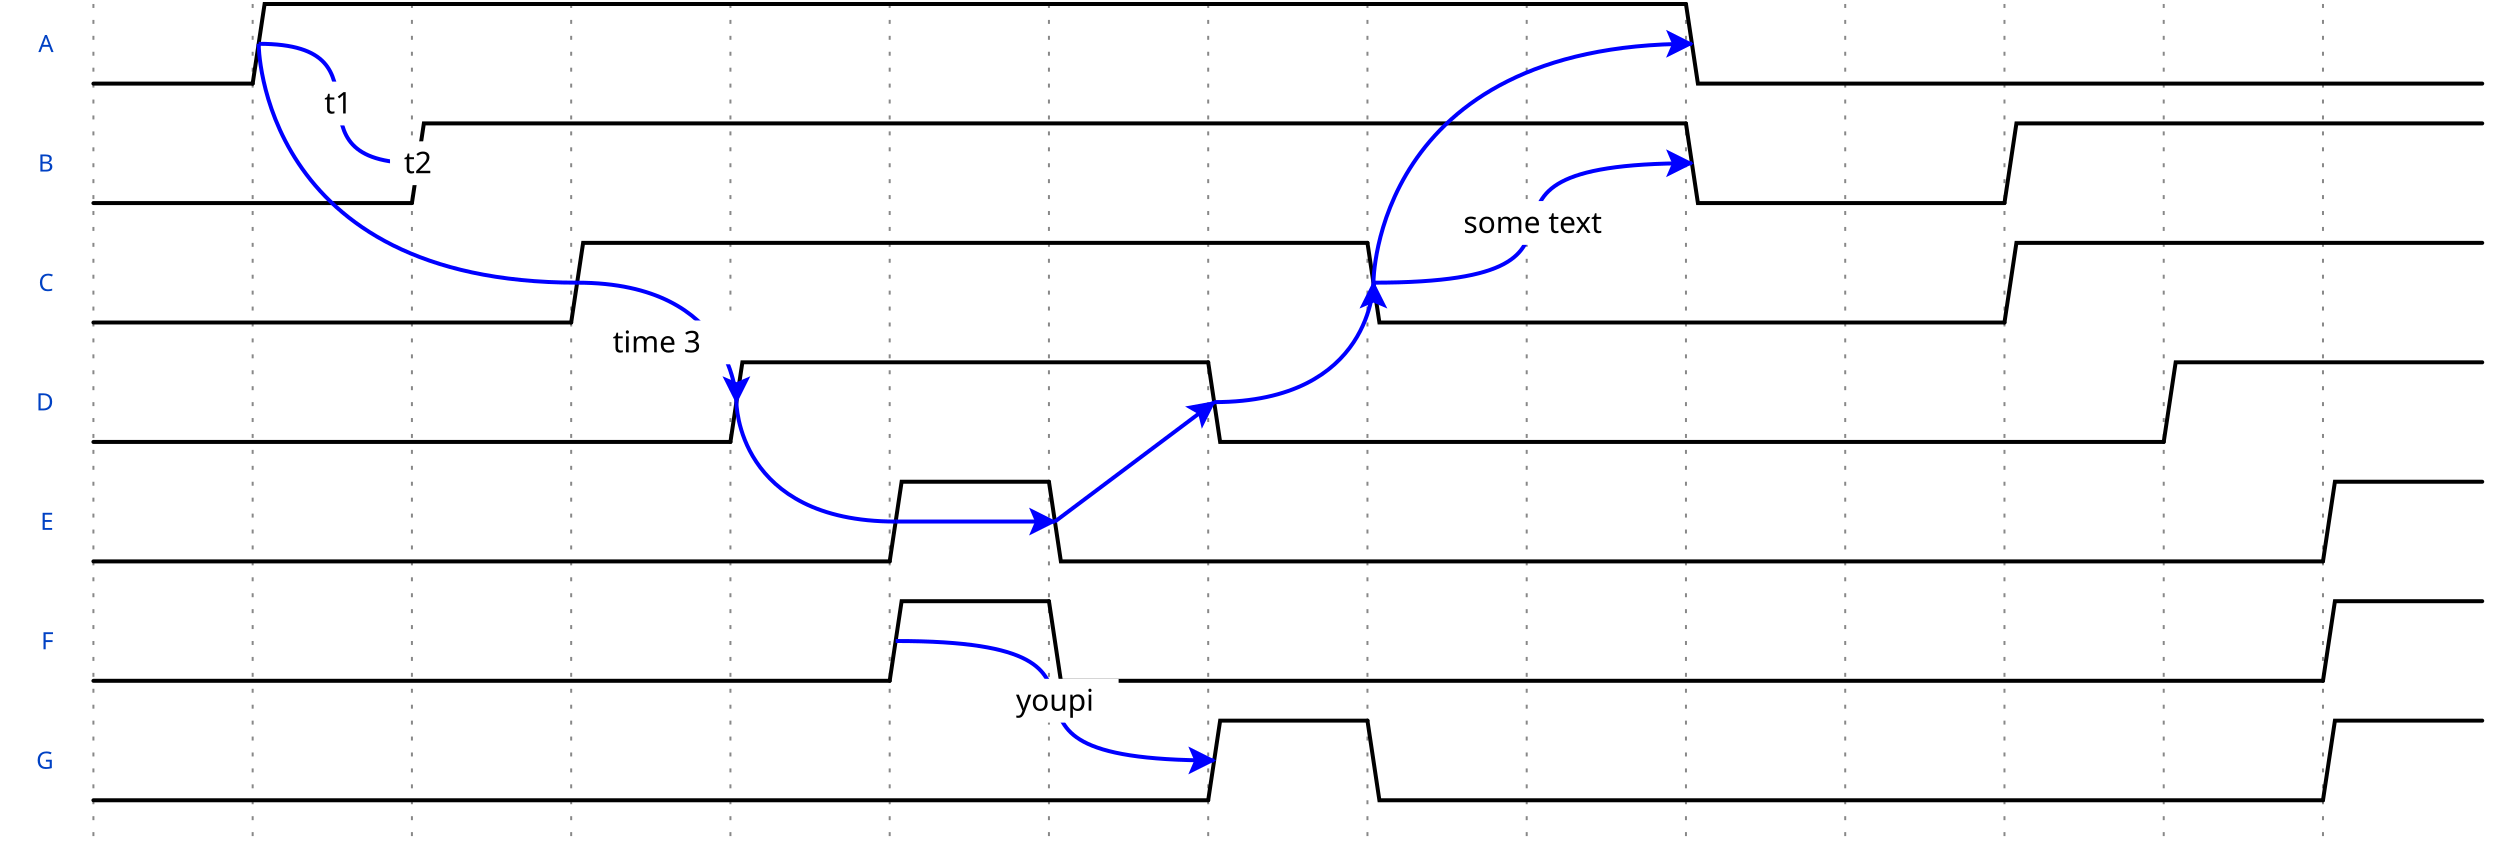
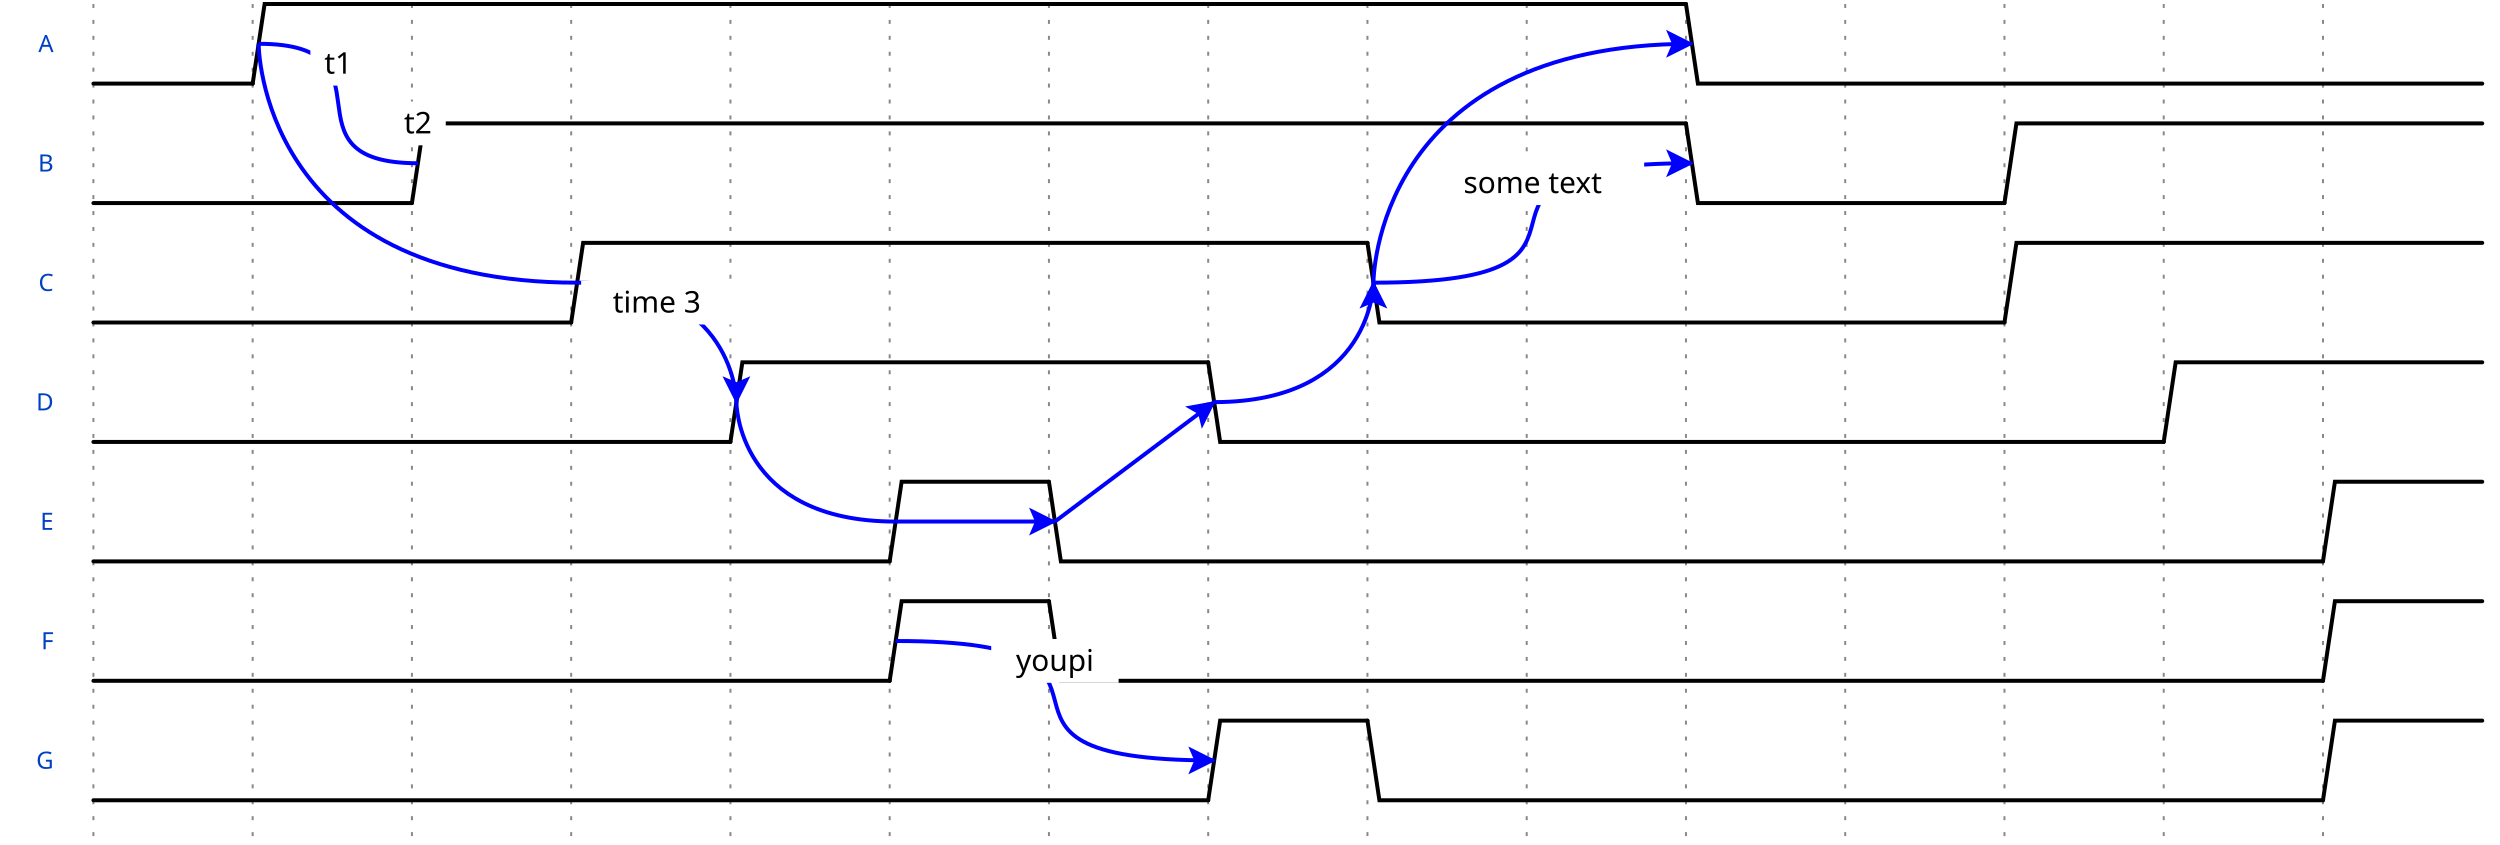
<svg xmlns="http://www.w3.org/2000/svg" width="622" height="210" viewBox="-1 -1 623 212">
  <style>
.title {fill: rgba(0, 65, 196, 255);font-weight: 500;font-size: 0.500em;font-family: Fira Mono;text-align: right;text-anchor: end;dominant-baseline: middle;alignment-baseline: central;}
.text {fill: rgba(0, 0, 0, 255);font-size: 0.900em;font-style: normal;font-variant: normal;font-weight: 500;font-stretch: normal;text-align: center;font-family: Fira Mono;}
.attr {fill: rgba(0, 0, 0, 255);font-size: 9.000px;font-style: normal;font-variant: normal;font-weight: 200;font-stretch: normal;text-align: center;font-family: Fira Mono;text-anchor: middle;dominant-baseline: middle;alignment-baseline: central;}
.path {fill: none;stroke: rgba(0, 0, 0, 255);stroke-width: 1;stroke-linecap: round;stroke-linejoin: miter;stroke-miterlimit: 4;stroke-dasharray: none;}
.stripe {fill: none;stroke: rgba(0, 0, 0, 255);stroke-width: 0.5;stroke-linecap: round;stroke-linejoin: miter;stroke-miterlimit: 4;stroke-dasharray: none;}
.data {fill: rgba(0, 0, 0, 255);font-size: 0.400em;font-style: normal;font-variant: normal;font-weight: 500;font-stretch: normal;text-align: center;font-family: Fira Mono;text-anchor: middle;dominant-baseline: middle;alignment-baseline: central;}
.arrow {fill: rgba(0, 0, 0, 255);stroke: none;}
.hide {fill: rgba(255, 255, 255, 255);stroke: rgba(255, 255, 255, 255);stroke-width: 2;}
.hatch {fill: url(#diagonalHatch);}
.s2-polygon {fill: rgba(0, 0, 0, 0);stroke: none;}
.s3-polygon {fill: rgba(255, 255, 176, 255);stroke: none;}
.s4-polygon {fill: rgba(255, 224, 185, 255);stroke: none;}
.s5-polygon {fill: rgba(185, 224, 255, 255);stroke: none;}
.tick {stroke: rgba(136, 136, 136, 128);stroke-width: 0.5;stroke-dasharray: 1, 3;}
.big_gap {stroke: rgba(136, 136, 136, 255);stroke-width: 0.5;stroke-dasharray: none;}
.edge {fill: none;stroke: rgba(0, 0, 255, 255);stroke-width: 1;}
.edge-arrow {fill: rgba(0, 0, 255, 255);stroke: none;overflow: visible;}
.edge-text {font-family: Fira Mono;font-size: 0.625em;fill: rgba(0, 0, 0, 255);filter: #solid;transform: translate(0, 2.5px);text-anchor: middle;}
.edge-background {fill: rgba(255, 255, 255, 255);stroke: rgba(255, 255, 255, 255);stroke-width: 2;}
.border {stroke-width: 1.25;stroke: rgba(0, 0, 0, 255);}
.h1 {fill: rgba(0, 0, 0, 255);font-size: 12.046px;font-weight: bold;font-family: Fira Mono;text-align: left;dominant-baseline: middle;}
.h2 {fill: rgba(0, 0, 0, 255);font-size: 9.638px;font-weight: bold;font-family: Fira Mono;text-align: left;dominant-baseline: middle;}
.h3 {fill: rgba(0, 0, 0, 255);font-size: 7.711px;font-weight: bold;font-family: Fira Mono;text-align: left;dominant-baseline: middle;}
.h4 {fill: rgba(0, 0, 0, 255);font-size: 6.171px;font-weight: bold;font-family: Fira Mono;text-align: left;dominant-baseline: middle;}
.h5 {fill: rgba(0, 0, 0, 255);font-size: 4.934px;font-weight: bold;font-family: Fira Mono;text-align: left;dominant-baseline: middle;}
.h6 {fill: rgba(0, 0, 0, 255);font-size: 3.947px;font-weight: bold;font-family: Fira Mono;text-align: left;dominant-baseline: middle;}
.reg-data {fill: rgba(0, 0, 0, 255);font-size: 0.800em;font-style: normal;font-variant: normal;font-weight: 500;font-stretch: normal;text-align: center;font-family: Fira Mono;text-anchor: middle;dominant-baseline: middle;alignment-baseline: central;}
.reg-pos {fill: rgba(0, 0, 0, 255);font-size: 0.600em;font-style: normal;font-variant: normal;font-weight: 500;font-stretch: normal;text-align: center;font-family: Fira Mono;text-anchor: middle;dominant-baseline: middle;alignment-baseline: central;}</style>
  <defs>
    <pattern id="diagonalHatch" width="5" height="5" patternTransform="rotate(45 0 0)" patternUnits="userSpaceOnUse">
      <line x1="0" y1="0" x2="0" y2="5" style="stroke:black; stroke-width:1" />
    </pattern>
    <marker id="arrow" viewBox="0 0 10 10" refX="10" refY="5" markerWidth="7" markerHeight="7" markerUnits="userSpaceOnUse" orient="auto-start-reverse" style="fill:#00F;">
      <path d="M 0 0 L 10 5 L 0 10 z" />
    </marker>
    <filter x="0" y="0" width="1" height="1" id="solid">
      <feFlood flood-color="white" />
      <feComposite in="SourceGraphic" />
    </filter>
  </defs>
  <g id="a">
    <g id="ticks_13" transform="translate(20, 0)">
      <path d="M0,0 L0,210" class="tick" style="fill: none;" />
      <path d="M40,0 L40,210" class="tick" style="fill: none;" />
      <path d="M80,0 L80,210" class="tick" style="fill: none;" />
      <path d="M120,0 L120,210" class="tick" style="fill: none;" />
      <path d="M160,0 L160,210" class="tick" style="fill: none;" />
      <path d="M200,0 L200,210" class="tick" style="fill: none;" />
      <path d="M240,0 L240,210" class="tick" style="fill: none;" />
      <path d="M280,0 L280,210" class="tick" style="fill: none;" />
      <path d="M320,0 L320,210" class="tick" style="fill: none;" />
      <path d="M360,0 L360,210" class="tick" style="fill: none;" />
      <path d="M400,0 L400,210" class="tick" style="fill: none;" />
      <path d="M440,0 L440,210" class="tick" style="fill: none;" />
      <path d="M480,0 L480,210" class="tick" style="fill: none;" />
      <path d="M520,0 L520,210" class="tick" style="fill: none;" />
      <path d="M560,0 L560,210" class="tick" style="fill: none;" />
    </g>
    <g id="A" transform="translate(20, 0)">
      <text x="-10" y="10" class="title" style="stroke: none;">A</text>
      <g data-symbol="0" transform="translate(0, 0)" class="s2">
        <path d="M0,20 L1.5,20 L3,20 L40,20" class="path" style="fill: none;" />
      </g>
      <g data-symbol="1" transform="translate(40, 0)" class="s2">
        <path d="M0,20 L1.5,10 L3,0 L360,0" class="path" style="fill: none;" />
      </g>
      <g data-symbol="0" transform="translate(400, 0)" class="s2">
        <path d="M0,0 L1.5,10 L3,20 L200,20" class="path" style="fill: none;" />
      </g>
    </g>
    <g id="B" transform="translate(20, 30)">
      <text x="-10" y="10" class="title" style="stroke: none;">B</text>
      <g data-symbol="0" transform="translate(0, 0)" class="s2">
        <path d="M0,20 L1.5,20 L3,20 L80,20" class="path" style="fill: none;" />
      </g>
      <g data-symbol="1" transform="translate(80, 0)" class="s2">
        <path d="M0,20 L1.5,10 L3,0 L320,0" class="path" style="fill: none;" />
      </g>
      <g data-symbol="0" transform="translate(400, 0)" class="s2">
        <path d="M0,0 L1.5,10 L3,20 L80,20" class="path" style="fill: none;" />
      </g>
      <g data-symbol="1" transform="translate(480, 0)" class="s2">
        <path d="M0,20 L1.5,10 L3,0 L120,0" class="path" style="fill: none;" />
      </g>
    </g>
    <g id="C" transform="translate(20, 60)">
      <text x="-10" y="10" class="title" style="stroke: none;">C</text>
      <g data-symbol="0" transform="translate(0, 0)" class="s2">
        <path d="M0,20 L1.5,20 L3,20 L120,20" class="path" style="fill: none;" />
      </g>
      <g data-symbol="1" transform="translate(120, 0)" class="s2">
        <path d="M0,20 L1.5,10 L3,0 L200,0" class="path" style="fill: none;" />
      </g>
      <g data-symbol="0" transform="translate(320, 0)" class="s2">
        <path d="M0,0 L1.5,10 L3,20 L160,20" class="path" style="fill: none;" />
      </g>
      <g data-symbol="1" transform="translate(480, 0)" class="s2">
        <path d="M0,20 L1.5,10 L3,0 L120,0" class="path" style="fill: none;" />
      </g>
    </g>
    <g id="D" transform="translate(20, 90)">
      <text x="-10" y="10" class="title" style="stroke: none;">D</text>
      <g data-symbol="0" transform="translate(0, 0)" class="s2">
        <path d="M0,20 L1.5,20 L3,20 L160,20" class="path" style="fill: none;" />
      </g>
      <g data-symbol="1" transform="translate(160, 0)" class="s2">
        <path d="M0,20 L1.5,10 L3,0 L120,0" class="path" style="fill: none;" />
      </g>
      <g data-symbol="0" transform="translate(280, 0)" class="s2">
        <path d="M0,0 L1.5,10 L3,20 L240,20" class="path" style="fill: none;" />
      </g>
      <g data-symbol="1" transform="translate(520, 0)" class="s2">
        <path d="M0,20 L1.5,10 L3,0 L80,0" class="path" style="fill: none;" />
      </g>
    </g>
    <g id="E" transform="translate(20, 120)">
      <text x="-10" y="10" class="title" style="stroke: none;">E</text>
      <g data-symbol="0" transform="translate(0, 0)" class="s2">
        <path d="M0,20 L1.5,20 L3,20 L200,20" class="path" style="fill: none;" />
      </g>
      <g data-symbol="1" transform="translate(200, 0)" class="s2">
        <path d="M0,20 L1.5,10 L3,0 L40,0" class="path" style="fill: none;" />
      </g>
      <g data-symbol="0" transform="translate(240, 0)" class="s2">
        <path d="M0,0 L1.5,10 L3,20 L320,20" class="path" style="fill: none;" />
      </g>
      <g data-symbol="1" transform="translate(560, 0)" class="s2">
        <path d="M0,20 L1.5,10 L3,0 L40,0" class="path" style="fill: none;" />
      </g>
    </g>
    <g id="F" transform="translate(20, 150)">
      <text x="-10" y="10" class="title" style="stroke: none;">F</text>
      <g data-symbol="0" transform="translate(0, 0)" class="s2">
        <path d="M0,20 L1.5,20 L3,20 L200,20" class="path" style="fill: none;" />
      </g>
      <g data-symbol="1" transform="translate(200, 0)" class="s2">
        <path d="M0,20 L1.5,10 L3,0 L40,0" class="path" style="fill: none;" />
      </g>
      <g data-symbol="0" transform="translate(240, 0)" class="s2">
        <path d="M0,0 L1.5,10 L3,20 L320,20" class="path" style="fill: none;" />
      </g>
      <g data-symbol="1" transform="translate(560, 0)" class="s2">
        <path d="M0,20 L1.5,10 L3,0 L40,0" class="path" style="fill: none;" />
      </g>
    </g>
    <g id="G" transform="translate(20, 180)">
      <text x="-10" y="10" class="title" style="stroke: none;">G</text>
      <g data-symbol="0" transform="translate(0, 0)" class="s2">
        <path d="M0,20 L1.5,20 L3,20 L280,20" class="path" style="fill: none;" />
      </g>
      <g data-symbol="1" transform="translate(280, 0)" class="s2">
        <path d="M0,20 L1.5,10 L3,0 L40,0" class="path" style="fill: none;" />
      </g>
      <g data-symbol="0" transform="translate(320, 0)" class="s2">
        <path d="M0,0 L1.5,10 L3,20 L240,20" class="path" style="fill: none;" />
      </g>
      <g data-symbol="1" transform="translate(560, 0)" class="s2">
        <path d="M0,20 L1.5,10 L3,0 L40,0" class="path" style="fill: none;" />
      </g>
    </g>
  </g>
  <path d="M61.5,10 C97.5,10 65.5,40 101.5,40" class="edge" style="fill: none;" />
-   <polygon points="0, 0 0, 9 12, 9 12, 0 0, 0 " class="edge-background" style="" transform="translate(75.5, 20.5)" />
-   <text x="81.5" y="25" class="edge-text" style="stroke: none;">t1</text>
+   <polygon points="0, 0 0, 9 12, 9 12, 0 0, 0 " class="edge-background" style="" transform="translate(75.5, 10.5)" />
+   <text x="81.5" y="15" class="edge-text" style="stroke: none;">t1</text>
  <path d="M141.5,70 C61.5,70 61.5,10 61.5,10" class="edge" style="fill: none;" />
-   <polygon points="0, 0 0, 9 12, 9 12, 0 0, 0 " class="edge-background" style="" transform="translate(95.5, 35.5)" />
-   <text x="101.5" y="40" class="edge-text" style="stroke: none;">t2</text>
+   <polygon points="0, 0 0, 9 12, 9 12, 0 0, 0 " class="edge-background" style="" transform="translate(95.5, 25.5)" />
+   <text x="101.5" y="30" class="edge-text" style="stroke: none;">t2</text>
  <path d="M141.5,70 C181.5,70 181.5,100 181.5,100" class="edge" style="fill: none;" />
  <path d="M-3.5 -3.5 L0 3.5 L3.5 -3.5 L0 -2 L-3.5 -3.5" transform="translate(181.5, 97) rotate(0, 0, 0)" class="edge-arrow" style="" />
-   <polygon points="0, 0 0, 9 36, 9 36, 0 0, 0 " class="edge-background" style="" transform="translate(143.5, 80.5)" />
-   <text x="161.5" y="85" class="edge-text" style="stroke: none;">time 3</text>
+   <polygon points="0, 0 0, 9 36, 9 36, 0 0, 0 " class="edge-background" style="" transform="translate(143.5, 70.5)" />
+   <text x="161.5" y="75" class="edge-text" style="stroke: none;">time 3</text>
  <path d="M181.5,100 C181.5,100 181.5,130 221.5,130" class="edge" style="fill: none;" />
  <path d="M221.5,130 C257.5,130 225.5,130 261.5,130" class="edge" style="fill: none;" />
  <path d="M-3.5 -3.5 L0 3.5 L3.5 -3.5 L0 -2 L-3.5 -3.5" transform="translate(258.5, 130) rotate(-90, 0, 0)" class="edge-arrow" style="" />
  <path d="M261.5,130 L301.5,100" class="edge" style="fill: none;" />
  <path d="M-3.5 -3.5 L0 3.5 L3.5 -3.5 L0 -2 L-3.5 -3.5" transform="translate(299.1, 101.8) rotate(-126.8699, 0, 0)" class="edge-arrow" style="" />
  <path d="M301.5,100 C341.5,100 341.5,70 341.5,70" class="edge" style="fill: none;" />
  <path d="M-3.5 -3.5 L0 3.5 L3.5 -3.5 L0 -2 L-3.5 -3.5" transform="translate(341.5, 73) rotate(-180, 0, 0)" class="edge-arrow" style="" />
  <path d="M341.5,70 C413.5,70 349.5,40 421.5,40" class="edge" style="fill: none;" />
  <path d="M-3.5 -3.5 L0 3.5 L3.5 -3.5 L0 -2 L-3.5 -3.5" transform="translate(418.5, 40) rotate(-90, 0, 0)" class="edge-arrow" style="" />
-   <polygon points="0, 0 0, 9 54, 9 54, 0 0, 0 " class="edge-background" style="" transform="translate(354.5, 50.5)" />
-   <text x="381.5" y="55" class="edge-text" style="stroke: none;">some text</text>
+   <polygon points="0, 0 0, 9 54, 9 54, 0 0, 0 " class="edge-background" style="" transform="translate(354.5, 40.5)" />
+   <text x="381.5" y="45" class="edge-text" style="stroke: none;">some text</text>
  <path d="M341.5,70 C341.5,70 341.5,10 421.5,10" class="edge" style="fill: none;" />
  <path d="M-3.5 -3.5 L0 3.5 L3.5 -3.5 L0 -2 L-3.5 -3.5" transform="translate(418.5, 10) rotate(-90, 0, 0)" class="edge-arrow" style="" />
  <path d="M221.5,160 C293.5,160 229.5,190 301.5,190" class="edge" style="fill: none;" />
  <path d="M-3.5 -3.5 L0 3.5 L3.5 -3.5 L0 -2 L-3.5 -3.5" transform="translate(298.5, 190) rotate(-90, 0, 0)" class="edge-arrow" style="" />
-   <polygon points="0, 0 0, 9 30, 9 30, 0 0, 0 " class="edge-background" style="" transform="translate(246.5, 170.5)" />
-   <text x="261.5" y="175" class="edge-text" style="stroke: none;">youpi</text>
+   <polygon points="0, 0 0, 9 30, 9 30, 0 0, 0 " class="edge-background" style="" transform="translate(246.5, 160.5)" />
+   <text x="261.5" y="165" class="edge-text" style="stroke: none;">youpi</text>
</svg>
